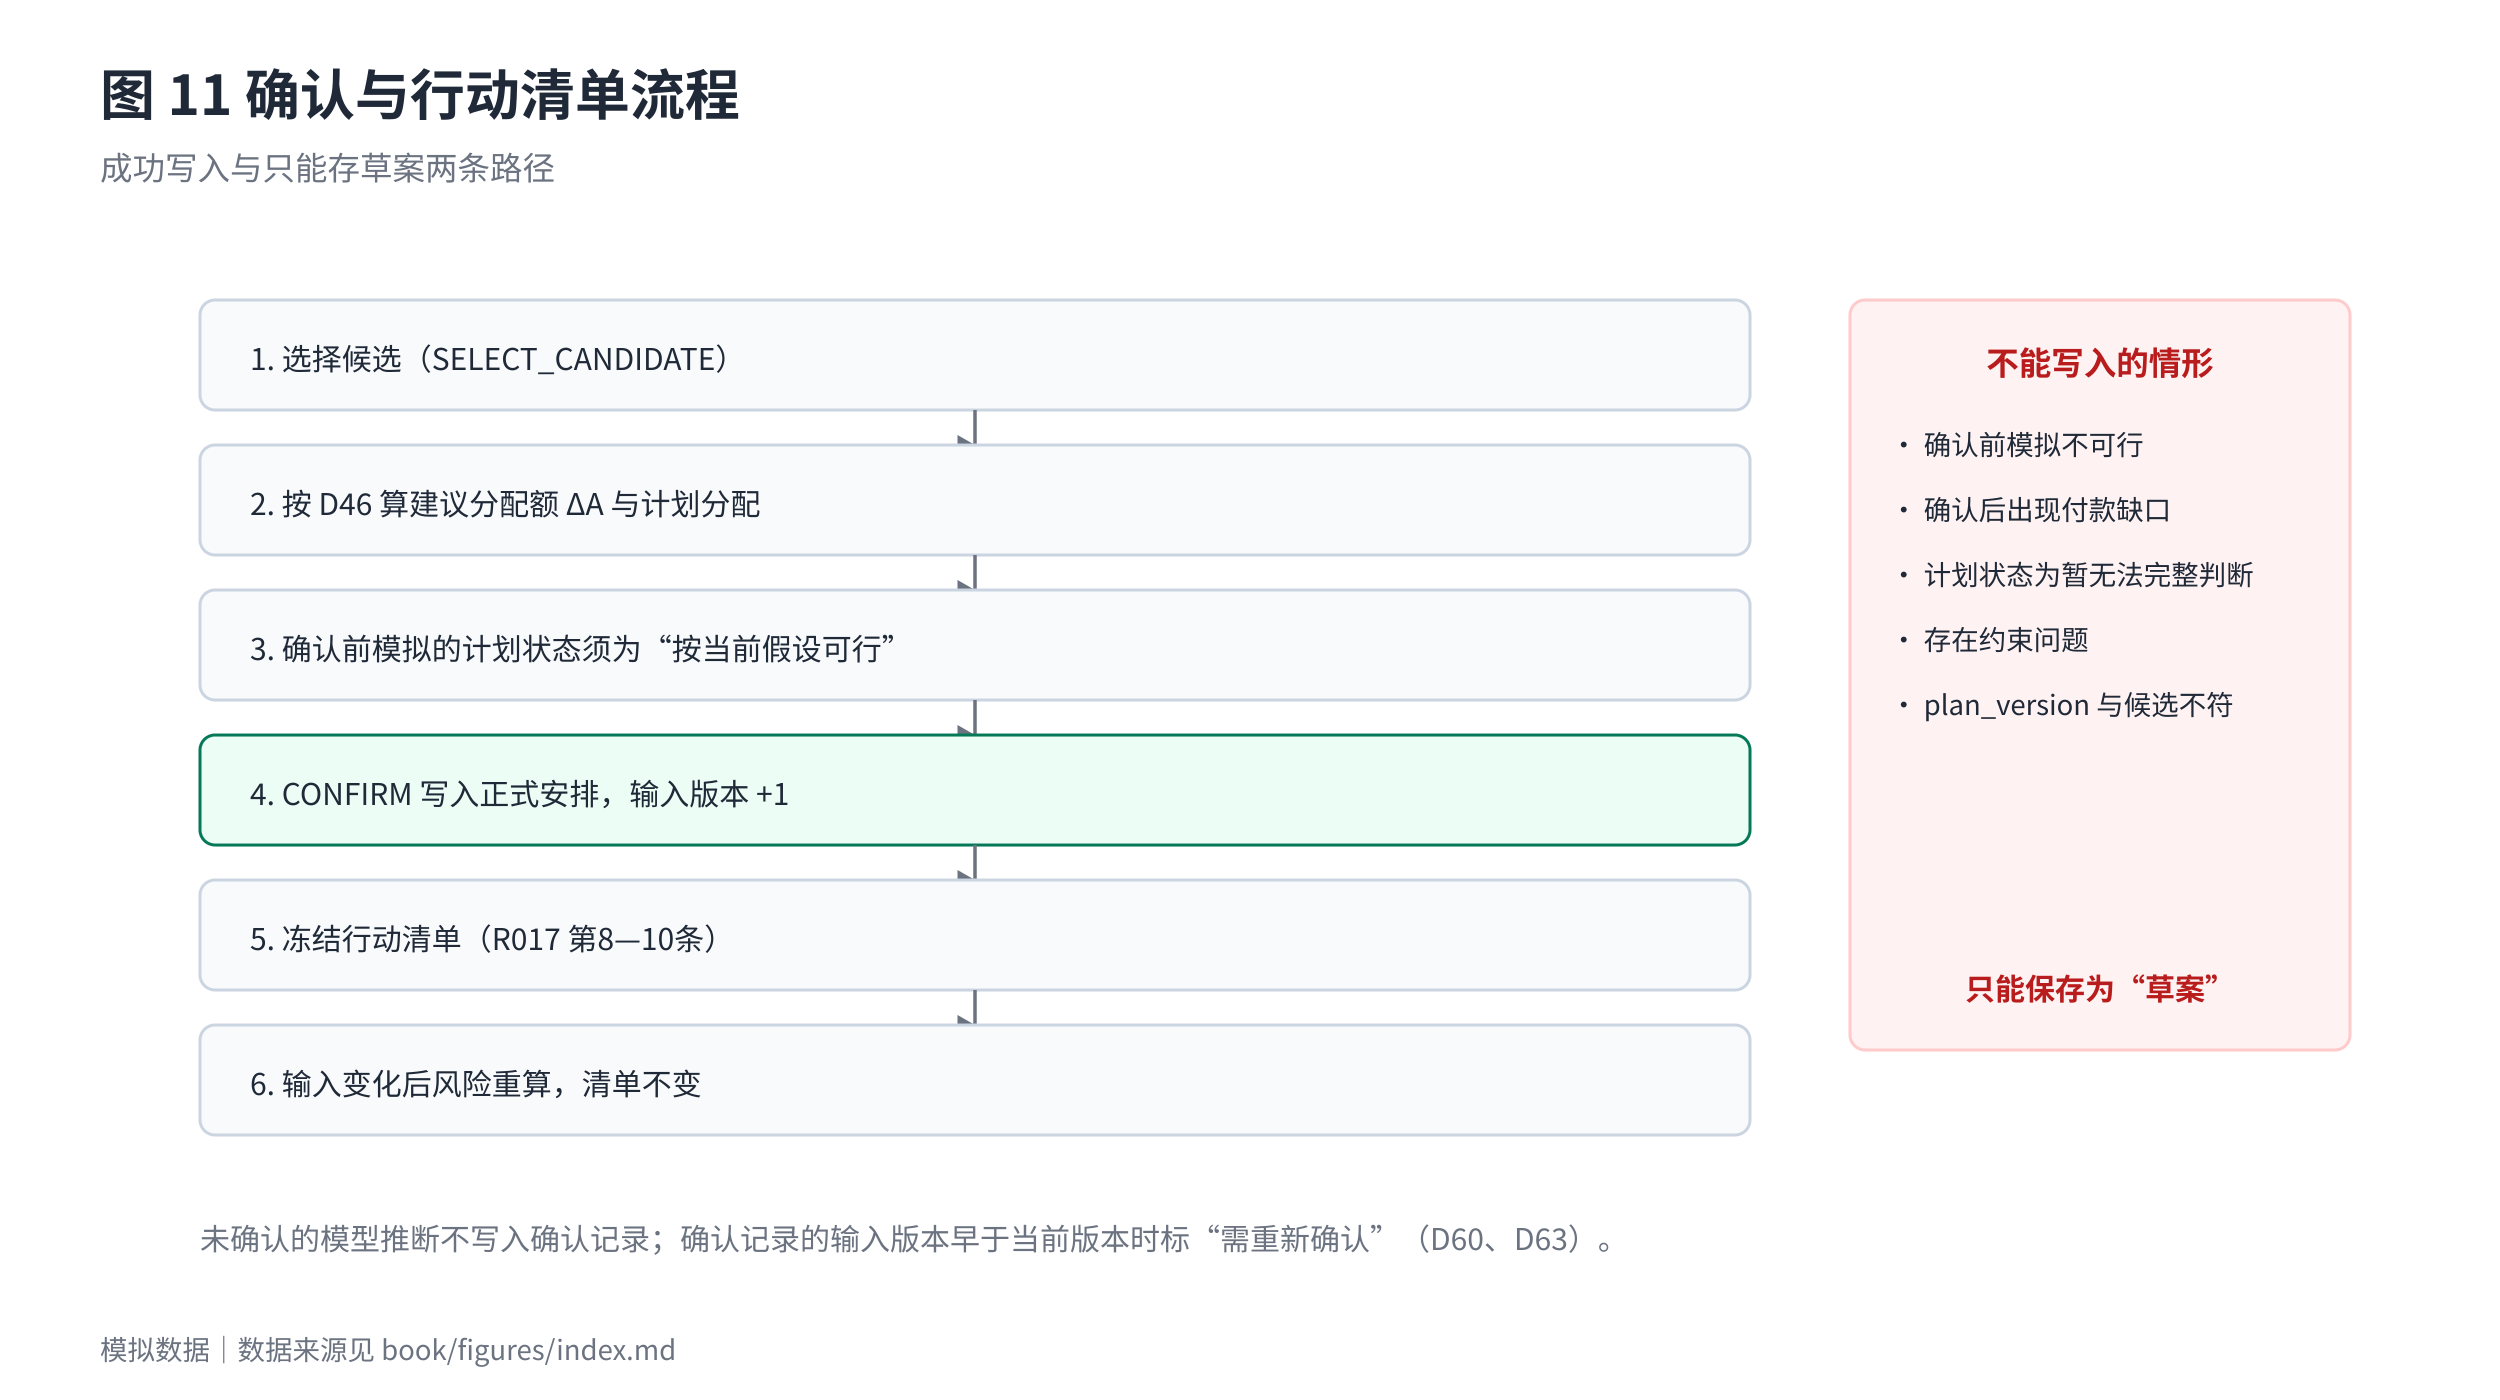
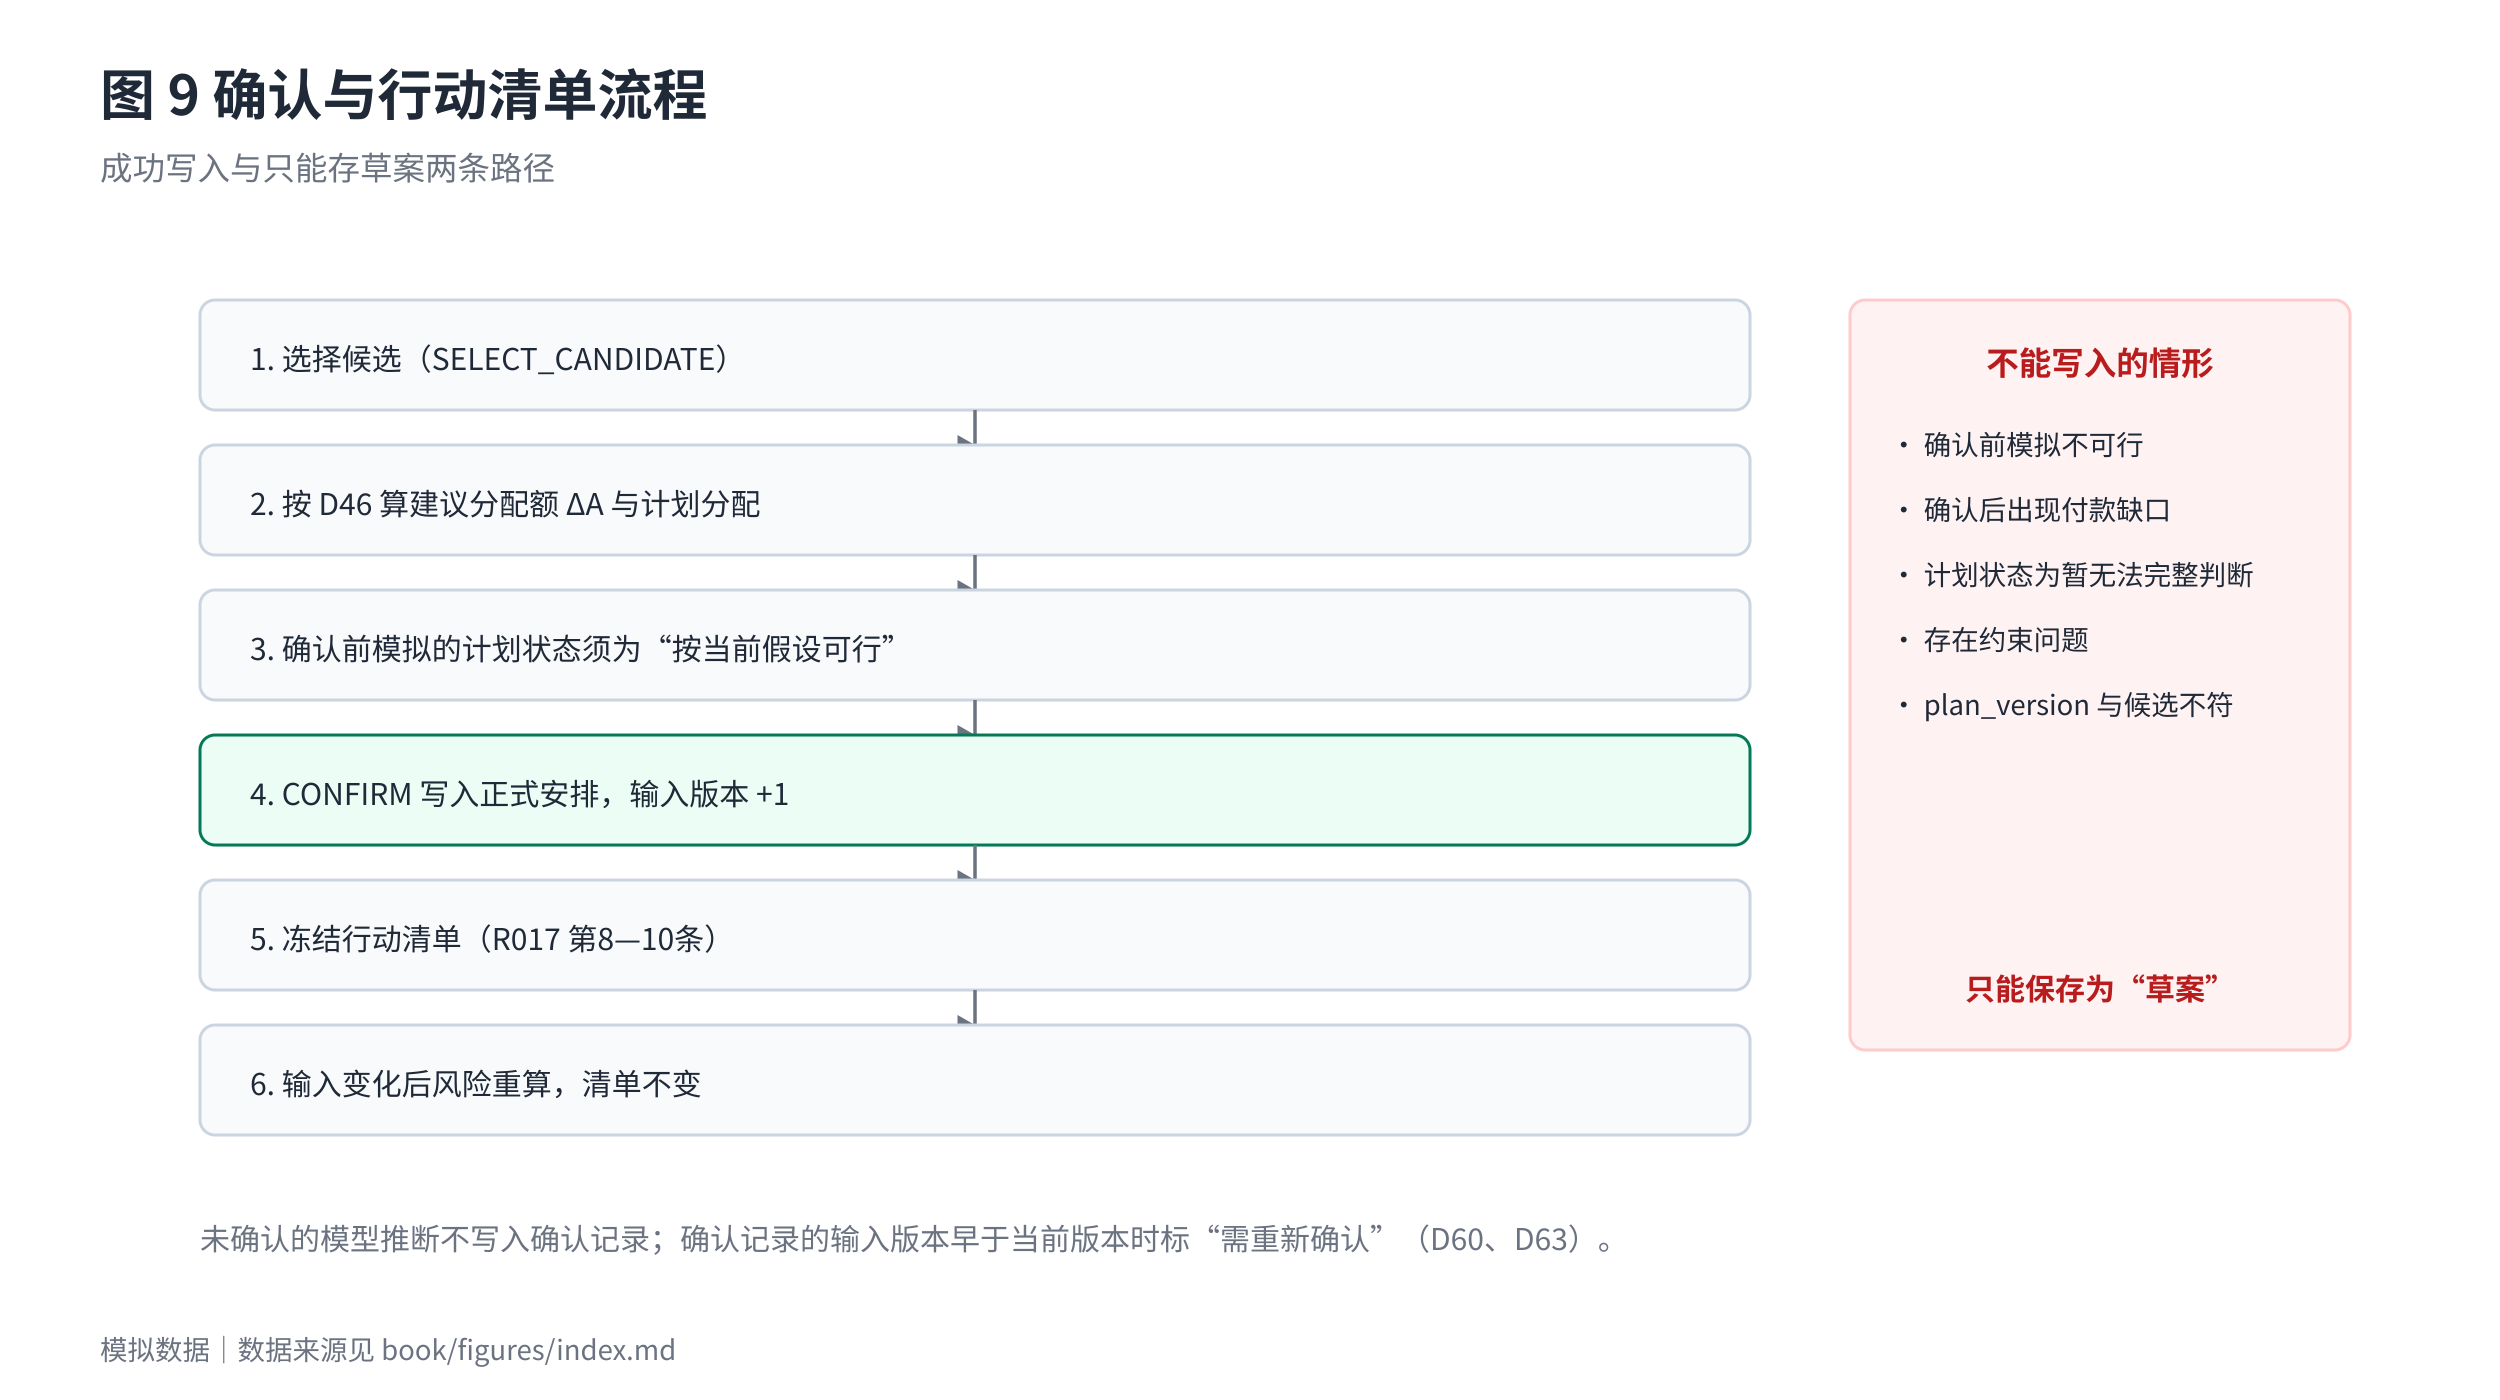
- <svg xmlns="http://www.w3.org/2000/svg" viewBox="0 0 1000 560" width="1000" height="560" role="img" aria-label="图 11 确认与行动清单流程">
+ <svg xmlns="http://www.w3.org/2000/svg" viewBox="0 0 1000 560" width="1000" height="560" role="img" aria-label="图 9 确认与行动清单流程">
  <rect x="0" y="0" width="1000" height="560" rx="0" fill="#ffffff" stroke="#ffffff" stroke-width="1.2" />
-   <text x="40" y="46" font-size="22" font-family="'Noto Sans CJK SC','Microsoft YaHei',sans-serif" text-anchor="start" font-weight="bold" fill="#1f2937">图 11 确认与行动清单流程</text>
+   <text x="40" y="46" font-size="22" font-family="'Noto Sans CJK SC','Microsoft YaHei',sans-serif" text-anchor="start" font-weight="bold" fill="#1f2937">图 9 确认与行动清单流程</text>
  <text x="40" y="72" font-size="13" font-family="'Noto Sans CJK SC','Microsoft YaHei',sans-serif" text-anchor="start" font-weight="normal" fill="#6b7280">成功写入与只能存草案两条路径</text>
  <rect x="80" y="120" width="620" height="44" rx="6" fill="#f8fafc" stroke="#cbd5e1" stroke-width="1.2" />
  <text x="100" y="148" font-size="12" font-family="'Noto Sans CJK SC','Microsoft YaHei',sans-serif" text-anchor="start" font-weight="normal" fill="#1f2937">1. 选择候选（SELECT_CANDIDATE）</text>
  <line x1="390" y1="164" x2="390" y2="178" stroke="#6b7280" stroke-width="1.4" />
  <polygon points="390,178 383,174 383,182" fill="#6b7280" />
  <rect x="80" y="178" width="620" height="44" rx="6" fill="#f8fafc" stroke="#cbd5e1" stroke-width="1.2" />
  <text x="100" y="206" font-size="12" font-family="'Noto Sans CJK SC','Microsoft YaHei',sans-serif" text-anchor="start" font-weight="normal" fill="#1f2937">2. 按 D46 算建议分配额 ΔA 与计划分配</text>
  <line x1="390" y1="222" x2="390" y2="236" stroke="#6b7280" stroke-width="1.4" />
  <polygon points="390,236 383,232 383,240" fill="#6b7280" />
  <rect x="80" y="236" width="620" height="44" rx="6" fill="#f8fafc" stroke="#cbd5e1" stroke-width="1.2" />
  <text x="100" y="264" font-size="12" font-family="'Noto Sans CJK SC','Microsoft YaHei',sans-serif" text-anchor="start" font-weight="normal" fill="#1f2937">3. 确认前模拟的计划状态须为“按当前假设可行”</text>
  <line x1="390" y1="280" x2="390" y2="294" stroke="#6b7280" stroke-width="1.4" />
  <polygon points="390,294 383,290 383,298" fill="#6b7280" />
  <rect x="80" y="294" width="620" height="44" rx="6" fill="#ecfdf5" stroke="#047857" stroke-width="1.2" />
  <text x="100" y="322" font-size="12" font-family="'Noto Sans CJK SC','Microsoft YaHei',sans-serif" text-anchor="start" font-weight="normal" fill="#1f2937">4. CONFIRM 写入正式安排，输入版本 +1</text>
  <line x1="390" y1="338" x2="390" y2="352" stroke="#6b7280" stroke-width="1.4" />
  <polygon points="390,352 383,348 383,356" fill="#6b7280" />
  <rect x="80" y="352" width="620" height="44" rx="6" fill="#f8fafc" stroke="#cbd5e1" stroke-width="1.2" />
  <text x="100" y="380" font-size="12" font-family="'Noto Sans CJK SC','Microsoft YaHei',sans-serif" text-anchor="start" font-weight="normal" fill="#1f2937">5. 冻结行动清单（R017 第8—10条）</text>
  <line x1="390" y1="396" x2="390" y2="410" stroke="#6b7280" stroke-width="1.4" />
  <polygon points="390,410 383,406 383,414" fill="#6b7280" />
  <rect x="80" y="410" width="620" height="44" rx="6" fill="#f8fafc" stroke="#cbd5e1" stroke-width="1.2" />
  <text x="100" y="438" font-size="12" font-family="'Noto Sans CJK SC','Microsoft YaHei',sans-serif" text-anchor="start" font-weight="normal" fill="#1f2937">6. 输入变化后风险重算，清单不变</text>
  <rect x="740" y="120" width="200" height="300" rx="6" fill="#fef2f2" stroke="#fecaca" stroke-width="1.2" />
  <text x="840" y="150" font-size="13" font-family="'Noto Sans CJK SC','Microsoft YaHei',sans-serif" text-anchor="middle" font-weight="bold" fill="#b91c1c">不能写入的情形</text>
  <text x="756" y="182" font-size="11" font-family="'Noto Sans CJK SC','Microsoft YaHei',sans-serif" text-anchor="start" font-weight="normal" fill="#1f2937">· 确认前模拟不可行</text>
  <text x="756" y="208" font-size="11" font-family="'Noto Sans CJK SC','Microsoft YaHei',sans-serif" text-anchor="start" font-weight="normal" fill="#1f2937">· 确认后出现付款缺口</text>
  <text x="756" y="234" font-size="11" font-family="'Noto Sans CJK SC','Microsoft YaHei',sans-serif" text-anchor="start" font-weight="normal" fill="#1f2937">· 计划状态为暂无法完整判断</text>
  <text x="756" y="260" font-size="11" font-family="'Noto Sans CJK SC','Microsoft YaHei',sans-serif" text-anchor="start" font-weight="normal" fill="#1f2937">· 存在约束问题</text>
  <text x="756" y="286" font-size="11" font-family="'Noto Sans CJK SC','Microsoft YaHei',sans-serif" text-anchor="start" font-weight="normal" fill="#1f2937">· plan_version 与候选不符</text>
  <text x="840" y="400" font-size="12" font-family="'Noto Sans CJK SC','Microsoft YaHei',sans-serif" text-anchor="middle" font-weight="bold" fill="#b91c1c">只能保存为“草案”</text>
  <text x="80" y="500" font-size="12" font-family="'Noto Sans CJK SC','Microsoft YaHei',sans-serif" text-anchor="start" font-weight="normal" fill="#6b7280">未确认的模型推断不写入确认记录；确认记录的输入版本早于当前版本时标“需重新确认”（D60、D63）。</text>
  <text x="40" y="544" font-size="11" font-family="'Noto Sans CJK SC','Microsoft YaHei',sans-serif" text-anchor="start" font-weight="normal" fill="#6b7280">模拟数据｜数据来源见 book/figures/index.md</text>
</svg>
